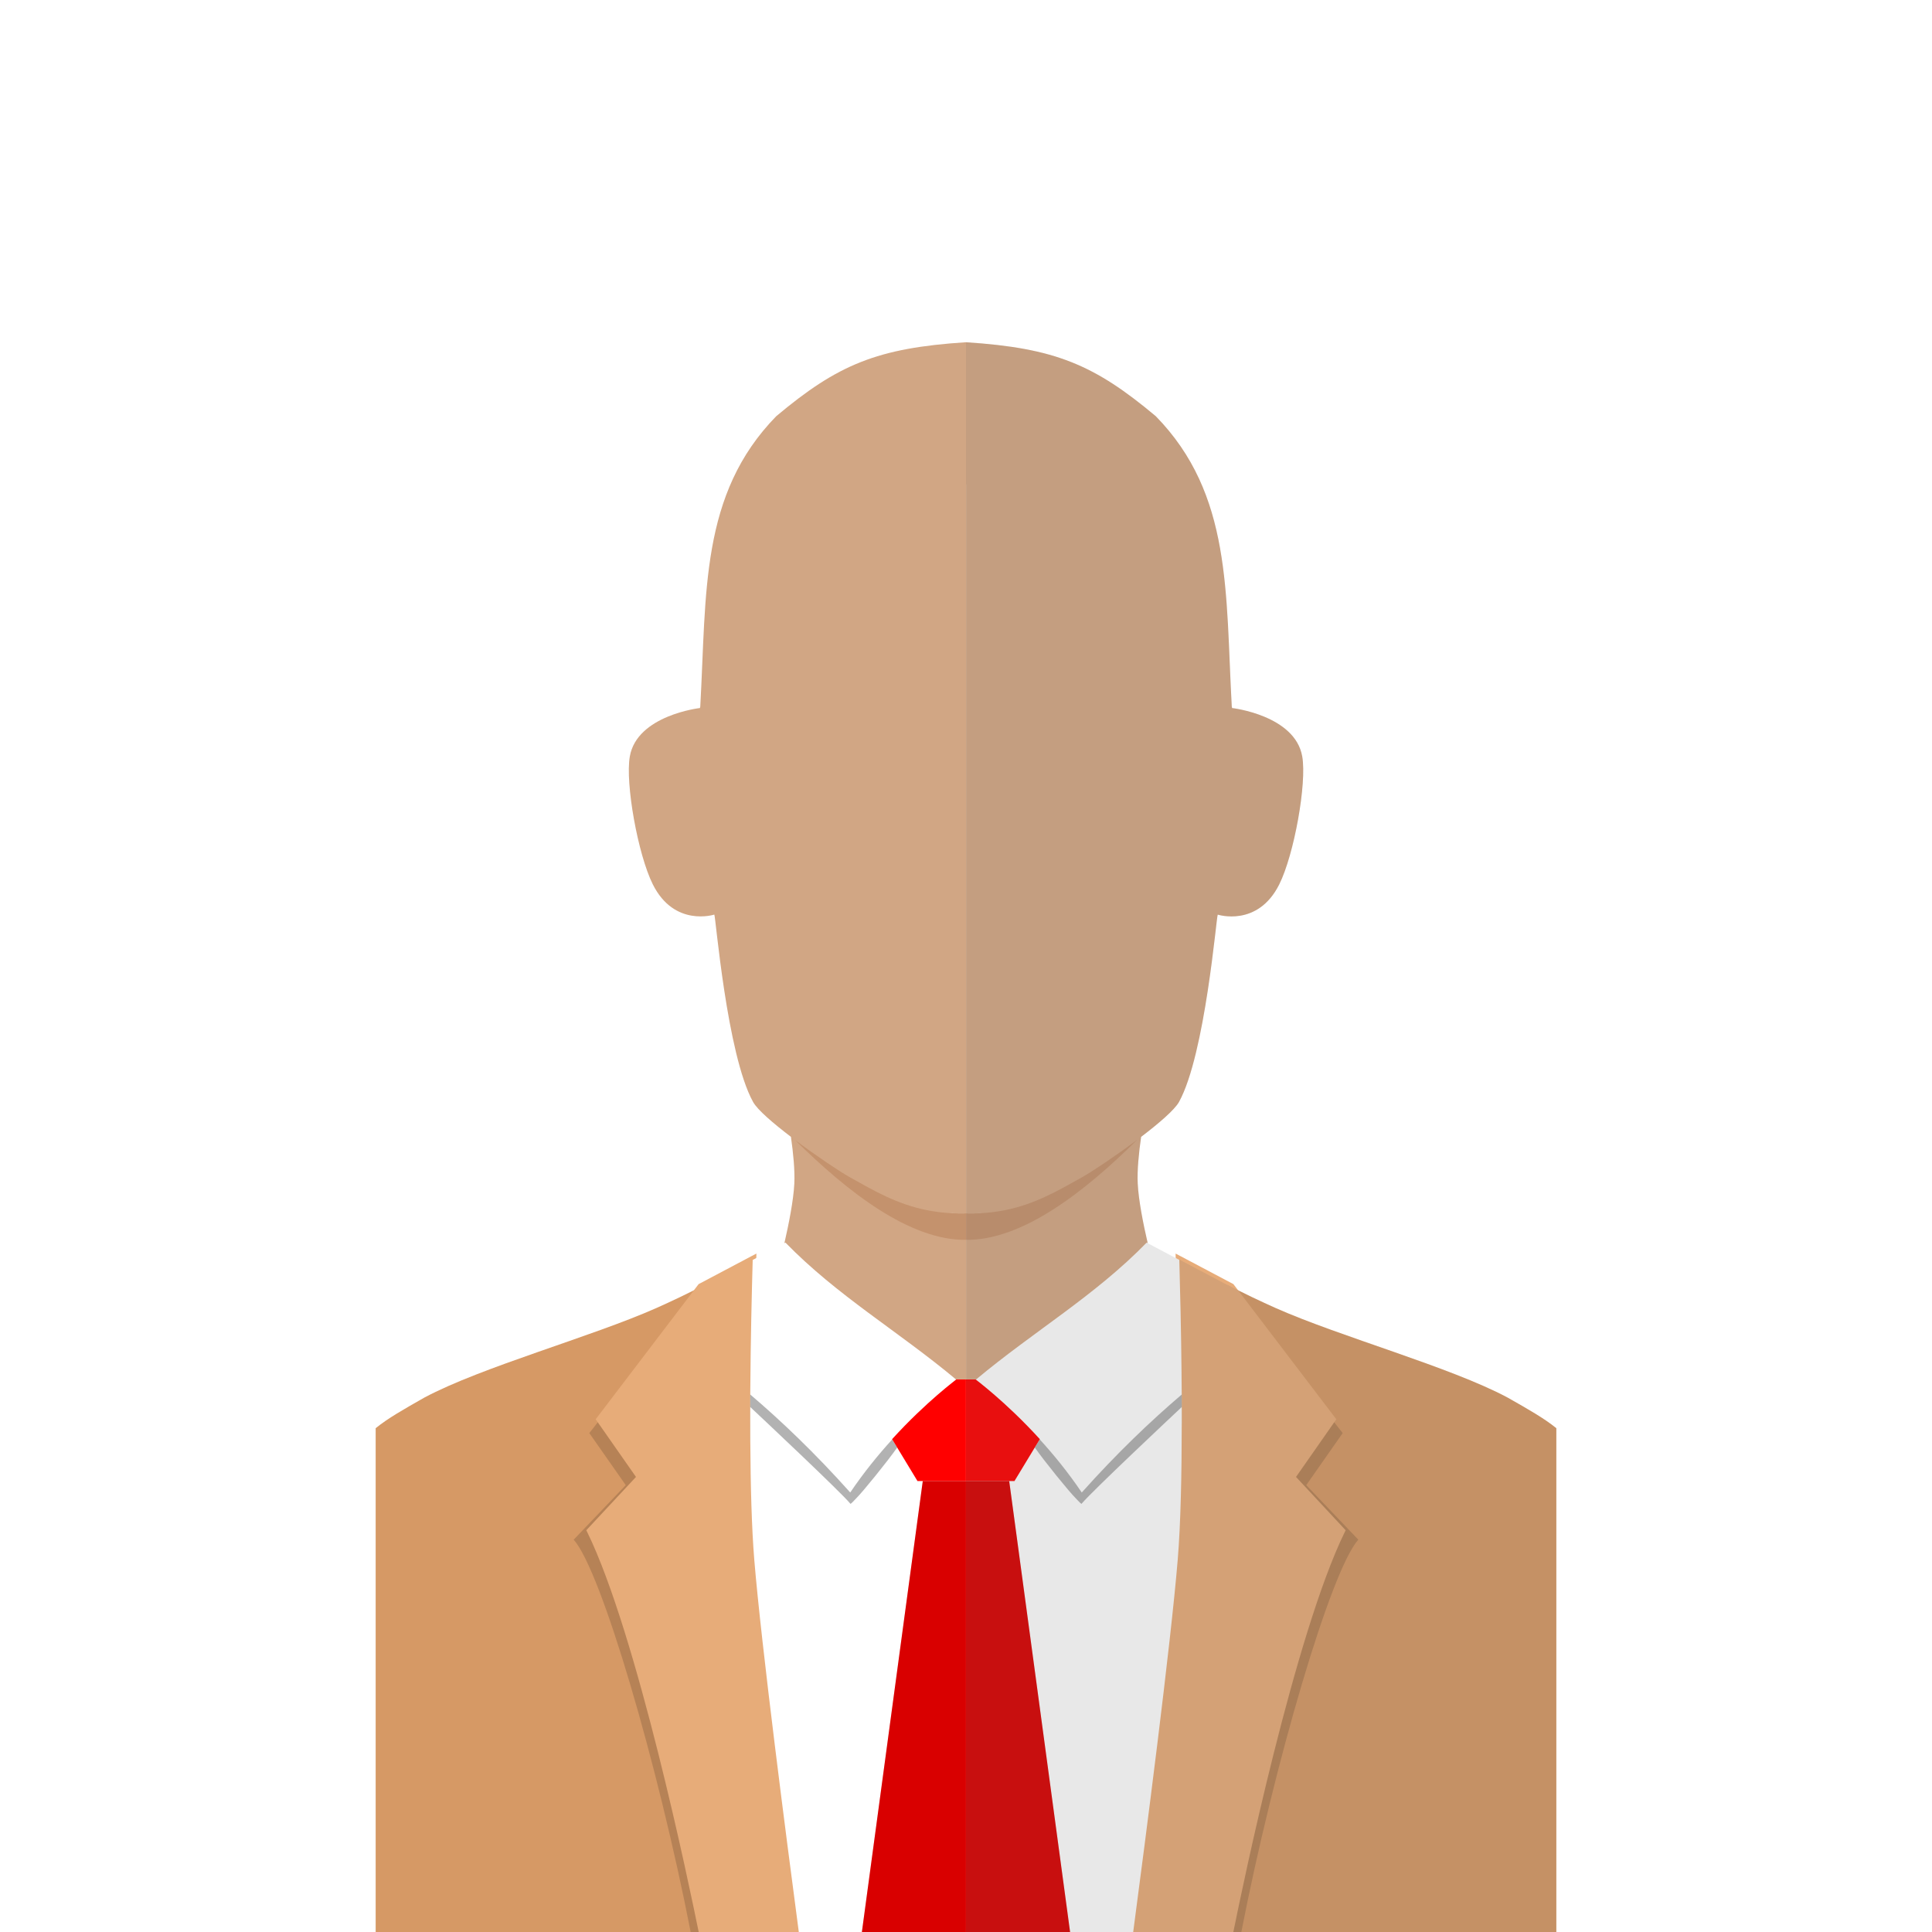
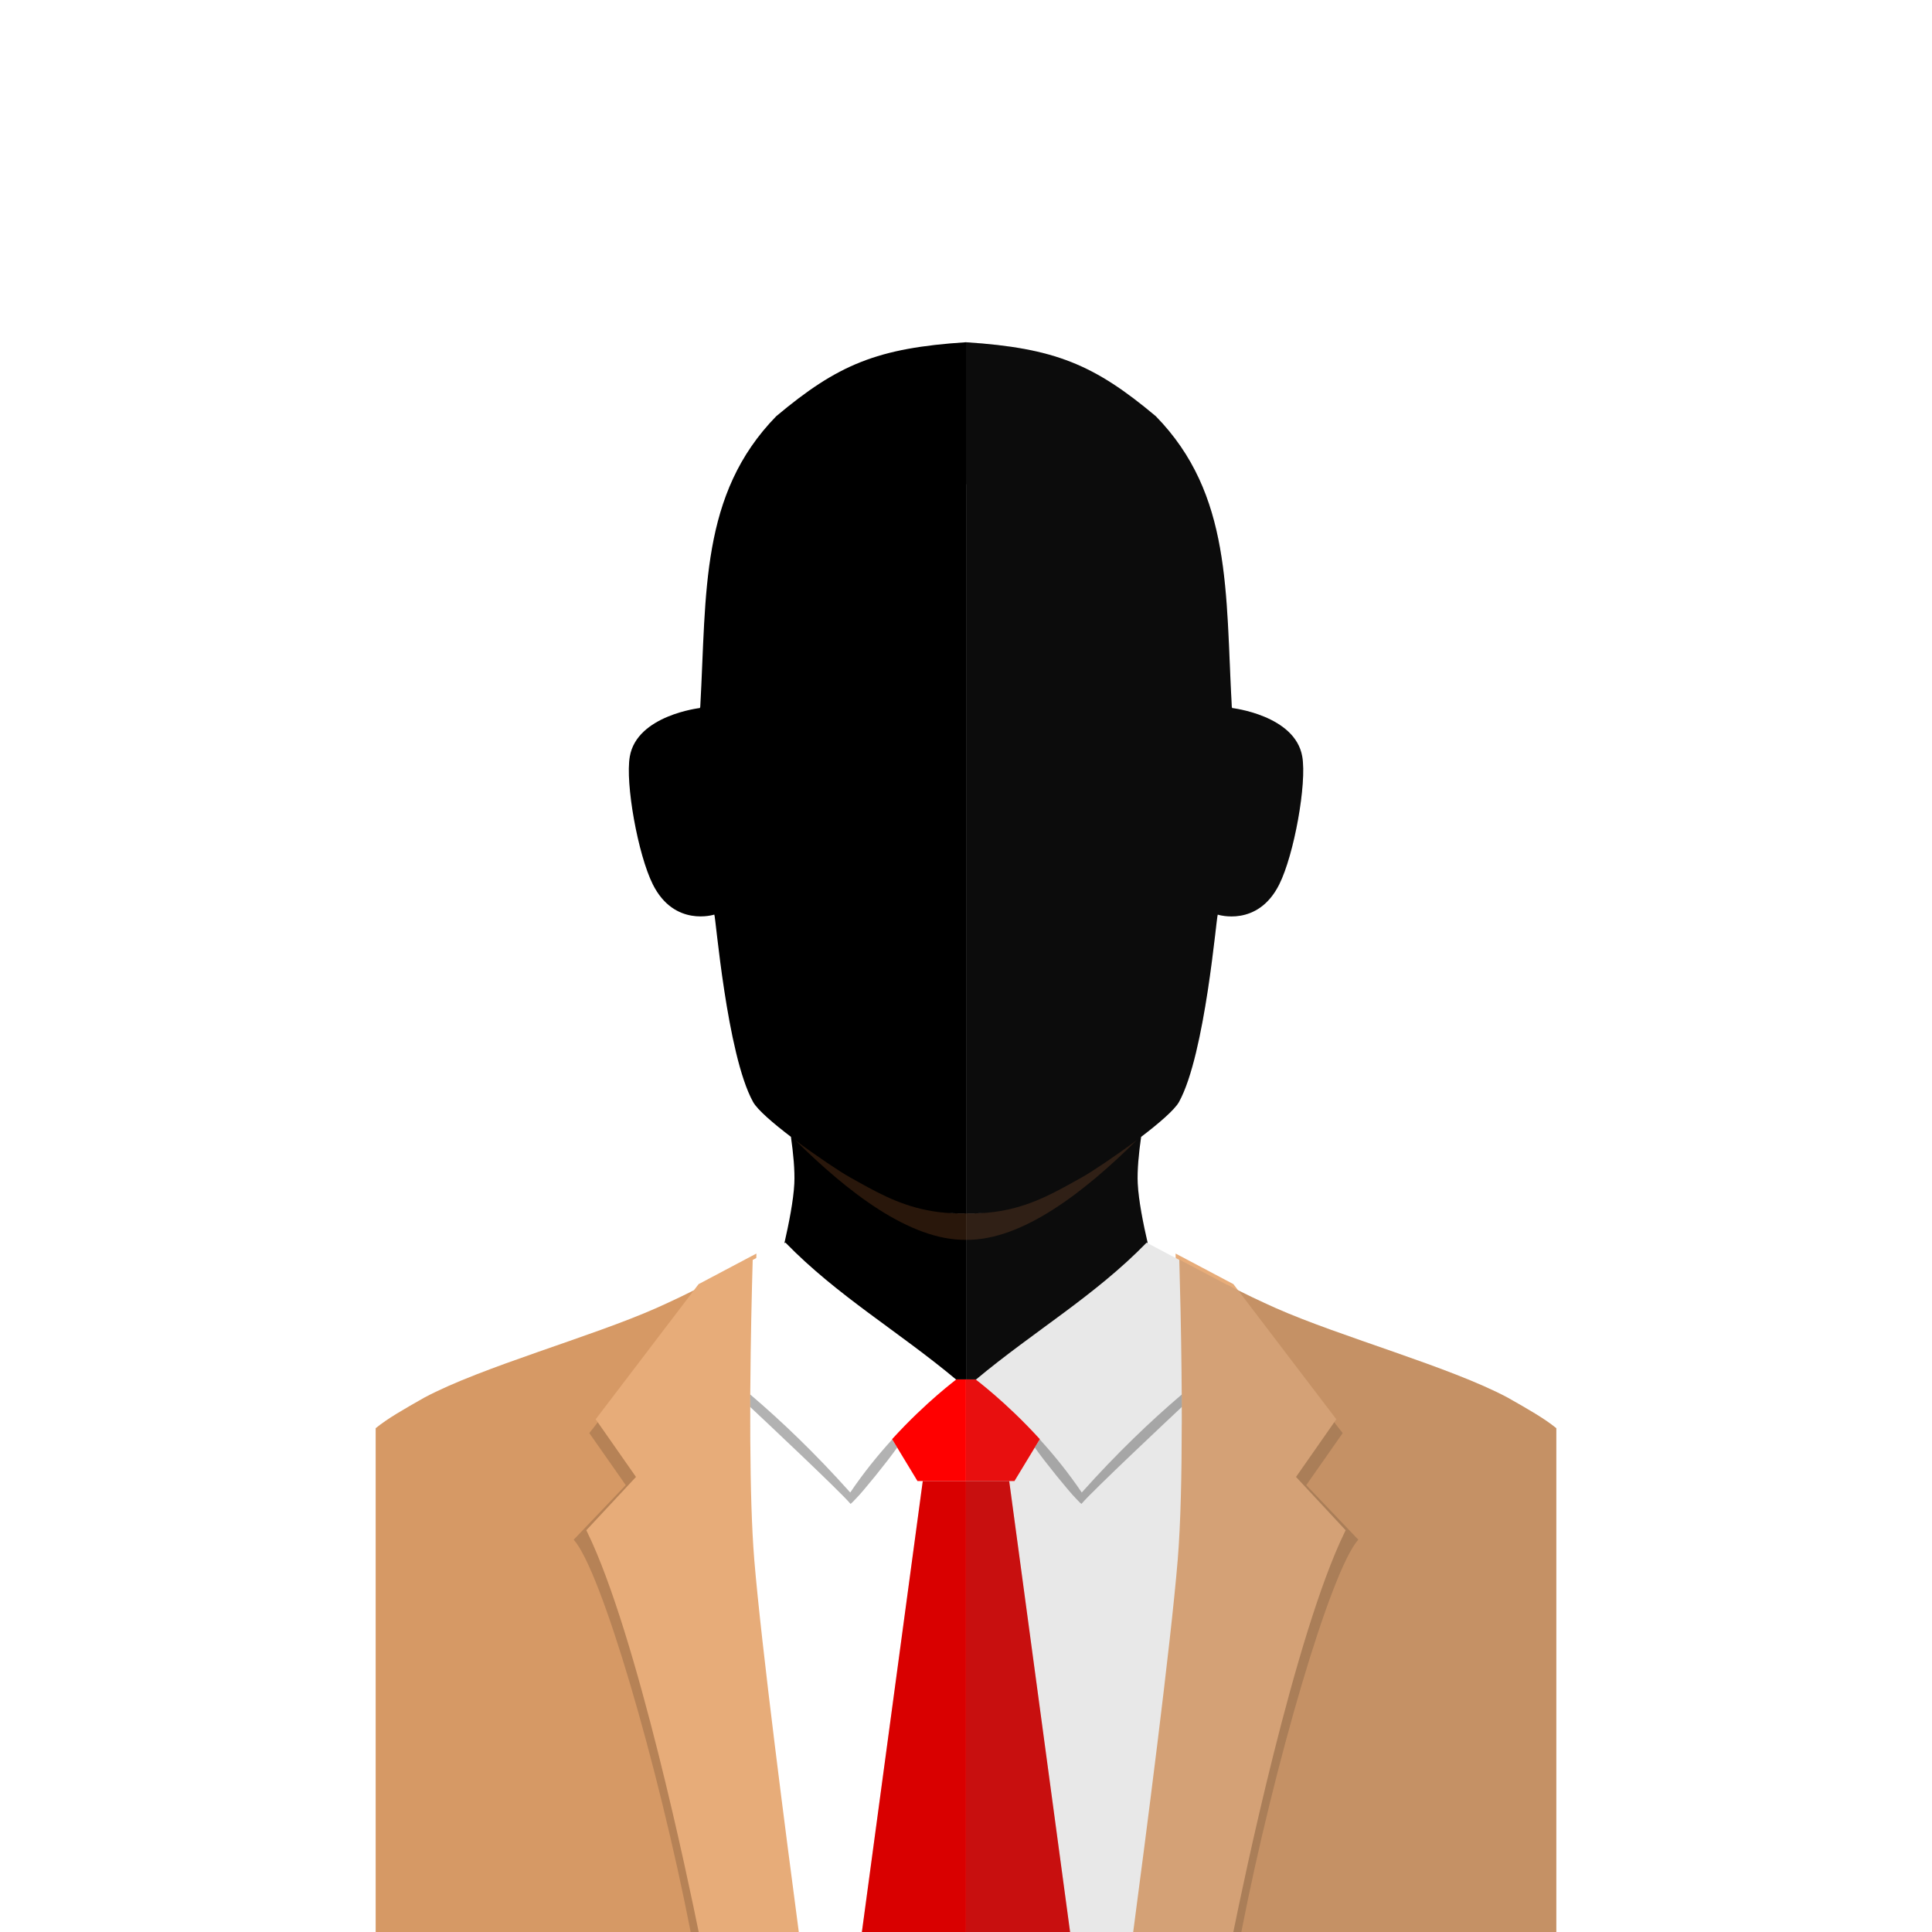
<svg xmlns="http://www.w3.org/2000/svg" height="500px" width="500px" viewBox="0 0 44 72" id="body-svg">
  <defs />
-   <g id="Body" style="display: inline;">
-     <path id="Suit" d="M 12.275 47.871 C 11.685 48.184 10.975 48.518 10.467 48.744 C 8.058 49.815 3.955 50.94 1.816 52.083 C 1.054 52.516 0.459 52.852 0 53.225 L 0 72 L 12.173 72 C 11.822 70.262 9.874 60.867 8.009 57.051 L 9.871 55.051 L 8.515 52.895 L 12.275 47.871 z M 31.725 47.871 L 35.485 52.895 L 34.129 55.051 L 35.991 57.051 C 34.126 60.867 32.178 70.262 31.826 72 L 44 72 L 44 53.225 C 43.541 52.852 42.946 52.516 42.183 52.083 C 40.045 50.94 35.942 49.815 33.533 48.744 C 33.025 48.518 32.315 48.184 31.725 47.871 z " style="fill-rule: evenodd; fill: rgb(214, 153, 101);" />
-     <path id="LapelShadow" d="M 8.362 52.896 L 7.962 53.407 L 9.32 55.347 L 7.38 57.379 C 8.412 58.533 10.529 65.793 11.739 72 L 12.173 72 C 11.822 70.263 9.874 60.868 8.009 57.052 L 9.871 55.052 L 8.362 52.896 z M 35.638 52.896 L 34.129 55.052 L 35.991 57.052 C 34.126 60.868 32.178 70.263 31.826 72 L 32.261 72 C 33.471 65.793 35.588 58.533 36.62 57.379 L 34.68 55.347 L 36.038 53.407 L 35.638 52.896 z " style="fill: rgb(0, 0, 0); fill-rule: evenodd; fill-opacity: 0.15;" />
-     <path id="Lapel" d="M 14.189 46.717 L 13.988 46.822 C 13.68 46.986 12.807 47.447 12.061 47.842 L 12.035 47.855 L 8.199 52.892 L 9.701 55.041 L 7.85 57.028 L 7.89 57.109 C 8.812 58.995 9.768 62.299 10.531 65.338 C 11.289 68.357 11.858 71.113 12.038 72 L 15.903 72 L 15.9 71.982 C 15.44 68.508 14.503 61.293 14.242 58.119 C 13.996 55.124 14.103 49.784 14.184 46.943 L 14.189 46.717 z M 29.811 46.717 L 29.816 46.943 C 29.897 49.784 30.004 55.124 29.758 58.119 C 29.497 61.293 28.56 68.508 28.1 71.982 L 28.097 72 L 31.963 72 C 32.143 71.113 32.711 68.357 33.469 65.338 C 34.232 62.299 35.188 58.995 36.109 57.109 L 36.149 57.028 L 34.299 55.041 L 35.801 52.892 L 31.965 47.855 L 31.94 47.842 C 31.193 47.447 30.32 46.986 30.012 46.822 L 29.811 46.717 z " style="fill-rule: evenodd; fill: rgb(231, 172, 121);" />
-     <path id="Shirt" d="M 15.27 46.309 C 15.202 46.344 14.329 46.807 14.051 46.954 C 14.015 48.217 13.975 49.912 13.962 51.753 L 13.961 51.752 C 13.956 52.414 13.956 53.084 13.96 53.745 L 13.962 53.748 C 13.972 55.374 14.012 56.935 14.11 58.13 C 14.372 61.314 15.309 68.525 15.769 72 L 18.12 72 L 21.999 72 L 21.999 55.421 L 22.001 55.421 L 22.001 72 L 25.88 72 L 28.231 72 C 28.691 68.525 29.628 61.314 29.89 58.13 C 30.002 56.769 30.039 54.934 30.04 53.068 L 30.043 53.064 C 30.043 52.699 30.042 52.333 30.04 51.969 C 30.039 51.95 30.039 51.932 30.039 51.913 C 30.038 51.796 30.037 51.68 30.036 51.564 C 30.036 51.461 30.035 51.357 30.034 51.255 C 30.034 51.23 30.034 51.205 30.033 51.18 L 30.033 51.18 C 30.017 49.562 29.981 48.085 29.949 46.954 C 29.671 46.807 28.798 46.344 28.73 46.309 C 26.791 48.299 24.539 49.6 22.369 51.412 C 22.369 51.412 22.362 51.407 22.362 51.407 L 22.001 51.407 L 22.001 51.674 L 21.999 51.674 L 21.999 51.407 L 21.637 51.407 C 21.638 51.407 21.631 51.412 21.631 51.412 C 19.461 49.6 17.209 48.299 15.27 46.309 z M 14.838 52.743 C 14.988 52.879 15.139 53.018 15.292 53.162 C 15.445 53.306 15.599 53.453 15.755 53.605 C 15.911 53.757 16.068 53.912 16.227 54.072 C 16.385 54.231 16.545 54.395 16.706 54.563 C 16.867 54.73 17.029 54.902 17.193 55.079 C 17.356 55.255 17.52 55.436 17.686 55.621 C 17.52 55.436 17.356 55.255 17.193 55.079 C 17.029 54.902 16.867 54.73 16.706 54.563 C 16.545 54.395 16.385 54.231 16.227 54.072 C 16.068 53.912 15.911 53.757 15.755 53.605 C 15.599 53.453 15.445 53.306 15.292 53.162 C 15.139 53.018 14.988 52.879 14.838 52.743 z M 29.162 52.743 C 29.012 52.879 28.861 53.018 28.708 53.162 C 28.555 53.306 28.401 53.453 28.245 53.605 C 28.089 53.757 27.931 53.912 27.773 54.072 C 27.614 54.231 27.455 54.395 27.294 54.563 C 27.133 54.73 26.97 54.902 26.807 55.079 C 26.644 55.255 26.48 55.436 26.314 55.621 C 26.254 55.532 26.193 55.444 26.132 55.358 C 26.193 55.444 26.254 55.532 26.314 55.621 C 26.48 55.436 26.644 55.255 26.807 55.079 C 26.97 54.902 27.133 54.73 27.294 54.563 C 27.455 54.395 27.614 54.231 27.773 54.072 C 27.931 53.912 28.089 53.757 28.245 53.605 C 28.401 53.453 28.555 53.306 28.708 53.162 C 28.861 53.018 29.012 52.879 29.162 52.743 z M 19.252 53.641 C 19.123 53.783 18.991 53.931 18.86 54.085 C 18.794 54.162 18.728 54.24 18.662 54.32 C 18.596 54.4 18.53 54.481 18.465 54.564 C 18.407 54.636 18.35 54.709 18.293 54.783 C 18.35 54.709 18.407 54.636 18.465 54.564 C 18.53 54.482 18.596 54.4 18.662 54.32 C 18.728 54.241 18.794 54.162 18.86 54.085 C 18.992 53.931 19.123 53.783 19.252 53.641 z M 25.394 54.389 C 25.431 54.434 25.467 54.479 25.503 54.524 C 25.467 54.479 25.431 54.434 25.394 54.389 z M 25.575 54.613 C 25.613 54.661 25.65 54.71 25.688 54.758 C 25.651 54.71 25.613 54.661 25.575 54.613 z M 18.24 54.852 C 18.197 54.907 18.155 54.964 18.113 55.02 C 18.155 54.964 18.197 54.908 18.24 54.852 z M 25.769 54.863 C 25.814 54.923 25.859 54.983 25.904 55.043 C 25.859 54.983 25.814 54.923 25.769 54.863 z M 25.935 55.084 C 25.988 55.157 26.042 55.231 26.095 55.305 C 26.042 55.231 25.988 55.157 25.935 55.084 z M 18.056 55.097 C 18.011 55.158 17.966 55.221 17.921 55.283 C 17.966 55.221 18.011 55.158 18.056 55.097 z " style="fill-rule: evenodd; fill: rgb(255, 255, 255);" />
-     <path id="CollarShadow" d="M 30.032 51.18 C 30.034 51.424 30.037 51.664 30.039 51.913 C 30.037 51.668 30.036 51.422 30.033 51.18 L 30.032 51.18 z M 21.999 51.674 L 21.999 55.195 L 21.999 55.421 L 22.001 55.421 L 22.001 55.195 L 22.001 51.674 L 21.999 51.674 z M 13.961 51.752 C 13.956 52.414 13.956 53.084 13.96 53.745 L 13.962 53.748 C 13.96 53.313 13.959 52.874 13.96 52.436 C 14.382 52.831 17.292 55.566 17.678 56.024 L 17.697 56.046 C 17.757 56.006 17.82 55.927 17.916 55.831 C 18.159 55.588 19.068 54.471 19.436 53.945 L 20.193 55.195 L 19.252 53.641 C 18.734 54.209 18.191 54.873 17.686 55.621 C 16.363 54.141 15.103 52.943 13.96 51.969 C 13.961 51.895 13.962 51.826 13.962 51.753 L 13.961 51.752 z M 30.04 51.969 C 28.897 52.943 27.637 54.141 26.314 55.621 C 25.807 54.871 25.265 54.208 24.748 53.641 L 24.564 53.945 C 24.932 54.471 25.841 55.588 26.084 55.831 C 26.18 55.927 26.243 56.006 26.303 56.046 L 26.322 56.024 C 26.708 55.566 29.618 52.831 30.04 52.436 C 30.04 52.646 30.04 52.857 30.04 53.068 L 30.043 53.064 C 30.043 52.699 30.042 52.333 30.04 51.969 z " style="fill: rgb(0, 0, 0); fill-rule: evenodd; fill-opacity: 0.304;" />
-     <g id="TieGroup" style="display: inline;">
-       <path fill="#ff0000" id="Tie" d="M 20.389,55.195 18.12,72 h 3.879 V 55.195 Z m 1.611,0 V 72 h 3.879 L 23.61,55.195 Z" style="fill-rule: evenodd;" />
-       <path fill="#ff0000" id="TieKnot" d="m 21.637,51.407 c 0.023,-0.007 -1.103,0.811 -2.391,2.226 l 0.946,1.562 h 1.806 v -3.788 z m 0.363,0 v 3.788 h 1.806 l 0.946,-1.562 c -1.288,-1.415 -2.413,-2.233 -2.391,-2.226 z" style="fill-rule: evenodd;" />
-       <path id="TieTint" d="M 20.389,55.195 18.12,72 h 3.879 V 55.195 Z m 1.611,0 V 72 h 3.879 L 23.61,55.195 Z" style="fill: rgb(0, 0, 0); fill-opacity: 0.15; fill-rule: evenodd;" />
+   <g id="Body" style="display: inline">
+     <path id="Suit" d="M 12.275 47.871 C 11.685 48.184 10.975 48.518 10.467 48.744 C 8.058 49.815 3.955 50.94 1.816 52.083 C 1.054 52.516 0.459 52.852 0 53.225 L 0 72 L 12.173 72 C 11.822 70.262 9.874 60.867 8.009 57.051 L 9.871 55.051 L 8.515 52.895 L 12.275 47.871 z M 31.725 47.871 L 35.485 52.895 L 34.129 55.051 L 35.991 57.051 C 34.126 60.867 32.178 70.262 31.826 72 L 44 72 L 44 53.225 C 43.541 52.852 42.946 52.516 42.183 52.083 C 40.045 50.94 35.942 49.815 33.533 48.744 C 33.025 48.518 32.315 48.184 31.725 47.871 z " style="fill-rule: evenodd; fill: rgb(214, 153, 101)" />
+     <path id="LapelShadow" d="M 8.362 52.896 L 7.962 53.407 L 9.32 55.347 L 7.38 57.379 C 8.412 58.533 10.529 65.793 11.739 72 L 12.173 72 C 11.822 70.263 9.874 60.868 8.009 57.052 L 9.871 55.052 L 8.362 52.896 z M 35.638 52.896 L 34.129 55.052 L 35.991 57.052 C 34.126 60.868 32.178 70.263 31.826 72 L 32.261 72 C 33.471 65.793 35.588 58.533 36.62 57.379 L 34.68 55.347 L 36.038 53.407 L 35.638 52.896 z " style="fill: rgb(0, 0, 0); fill-rule: evenodd; fill-opacity: 0.15" />
+     <path id="Lapel" d="M 14.189 46.717 L 13.988 46.822 C 13.68 46.986 12.807 47.447 12.061 47.842 L 12.035 47.855 L 8.199 52.892 L 9.701 55.041 L 7.85 57.028 L 7.89 57.109 C 8.812 58.995 9.768 62.299 10.531 65.338 C 11.289 68.357 11.858 71.113 12.038 72 L 15.903 72 L 15.9 71.982 C 15.44 68.508 14.503 61.293 14.242 58.119 C 13.996 55.124 14.103 49.784 14.184 46.943 L 14.189 46.717 z M 29.811 46.717 L 29.816 46.943 C 29.897 49.784 30.004 55.124 29.758 58.119 C 29.497 61.293 28.56 68.508 28.1 71.982 L 28.097 72 L 31.963 72 C 32.143 71.113 32.711 68.357 33.469 65.338 C 34.232 62.299 35.188 58.995 36.109 57.109 L 36.149 57.028 L 34.299 55.041 L 35.801 52.892 L 31.965 47.855 L 31.94 47.842 C 31.193 47.447 30.32 46.986 30.012 46.822 L 29.811 46.717 z " style="fill-rule: evenodd; fill: rgb(231, 172, 121)" />
+     <path id="Shirt" d="M 15.27 46.309 C 15.202 46.344 14.329 46.807 14.051 46.954 C 14.015 48.217 13.975 49.912 13.962 51.753 L 13.961 51.752 C 13.956 52.414 13.956 53.084 13.96 53.745 L 13.962 53.748 C 13.972 55.374 14.012 56.935 14.11 58.13 C 14.372 61.314 15.309 68.525 15.769 72 L 18.12 72 L 21.999 72 L 21.999 55.421 L 22.001 55.421 L 22.001 72 L 25.88 72 L 28.231 72 C 28.691 68.525 29.628 61.314 29.89 58.13 C 30.002 56.769 30.039 54.934 30.04 53.068 L 30.043 53.064 C 30.043 52.699 30.042 52.333 30.04 51.969 C 30.039 51.95 30.039 51.932 30.039 51.913 C 30.038 51.796 30.037 51.68 30.036 51.564 C 30.036 51.461 30.035 51.357 30.034 51.255 C 30.034 51.23 30.034 51.205 30.033 51.18 L 30.033 51.18 C 30.017 49.562 29.981 48.085 29.949 46.954 C 29.671 46.807 28.798 46.344 28.73 46.309 C 26.791 48.299 24.539 49.6 22.369 51.412 C 22.369 51.412 22.362 51.407 22.362 51.407 L 22.001 51.407 L 22.001 51.674 L 21.999 51.674 L 21.999 51.407 L 21.637 51.407 C 21.638 51.407 21.631 51.412 21.631 51.412 C 19.461 49.6 17.209 48.299 15.27 46.309 z M 14.838 52.743 C 14.988 52.879 15.139 53.018 15.292 53.162 C 15.445 53.306 15.599 53.453 15.755 53.605 C 15.911 53.757 16.068 53.912 16.227 54.072 C 16.385 54.231 16.545 54.395 16.706 54.563 C 16.867 54.73 17.029 54.902 17.193 55.079 C 17.356 55.255 17.52 55.436 17.686 55.621 C 17.52 55.436 17.356 55.255 17.193 55.079 C 17.029 54.902 16.867 54.73 16.706 54.563 C 16.545 54.395 16.385 54.231 16.227 54.072 C 16.068 53.912 15.911 53.757 15.755 53.605 C 15.599 53.453 15.445 53.306 15.292 53.162 C 15.139 53.018 14.988 52.879 14.838 52.743 z M 29.162 52.743 C 29.012 52.879 28.861 53.018 28.708 53.162 C 28.555 53.306 28.401 53.453 28.245 53.605 C 28.089 53.757 27.931 53.912 27.773 54.072 C 27.614 54.231 27.455 54.395 27.294 54.563 C 27.133 54.73 26.97 54.902 26.807 55.079 C 26.644 55.255 26.48 55.436 26.314 55.621 C 26.254 55.532 26.193 55.444 26.132 55.358 C 26.193 55.444 26.254 55.532 26.314 55.621 C 26.48 55.436 26.644 55.255 26.807 55.079 C 26.97 54.902 27.133 54.73 27.294 54.563 C 27.455 54.395 27.614 54.231 27.773 54.072 C 27.931 53.912 28.089 53.757 28.245 53.605 C 28.401 53.453 28.555 53.306 28.708 53.162 C 28.861 53.018 29.012 52.879 29.162 52.743 z M 19.252 53.641 C 19.123 53.783 18.991 53.931 18.86 54.085 C 18.794 54.162 18.728 54.24 18.662 54.32 C 18.596 54.4 18.53 54.481 18.465 54.564 C 18.407 54.636 18.35 54.709 18.293 54.783 C 18.35 54.709 18.407 54.636 18.465 54.564 C 18.53 54.482 18.596 54.4 18.662 54.32 C 18.728 54.241 18.794 54.162 18.86 54.085 C 18.992 53.931 19.123 53.783 19.252 53.641 z M 25.394 54.389 C 25.431 54.434 25.467 54.479 25.503 54.524 C 25.467 54.479 25.431 54.434 25.394 54.389 z M 25.575 54.613 C 25.613 54.661 25.65 54.71 25.688 54.758 C 25.651 54.71 25.613 54.661 25.575 54.613 z M 18.24 54.852 C 18.197 54.907 18.155 54.964 18.113 55.02 C 18.155 54.964 18.197 54.908 18.24 54.852 z M 25.769 54.863 C 25.814 54.923 25.859 54.983 25.904 55.043 C 25.859 54.983 25.814 54.923 25.769 54.863 z M 25.935 55.084 C 25.988 55.157 26.042 55.231 26.095 55.305 C 26.042 55.231 25.988 55.157 25.935 55.084 z M 18.056 55.097 C 18.011 55.158 17.966 55.221 17.921 55.283 C 17.966 55.221 18.011 55.158 18.056 55.097 z " style="fill-rule: evenodd; fill: rgb(255, 255, 255)" />
+     <path id="CollarShadow" d="M 30.032 51.18 C 30.034 51.424 30.037 51.664 30.039 51.913 C 30.037 51.668 30.036 51.422 30.033 51.18 L 30.032 51.18 z M 21.999 51.674 L 21.999 55.195 L 21.999 55.421 L 22.001 55.421 L 22.001 55.195 L 22.001 51.674 L 21.999 51.674 z M 13.961 51.752 C 13.956 52.414 13.956 53.084 13.96 53.745 L 13.962 53.748 C 13.96 53.313 13.959 52.874 13.96 52.436 C 14.382 52.831 17.292 55.566 17.678 56.024 L 17.697 56.046 C 17.757 56.006 17.82 55.927 17.916 55.831 C 18.159 55.588 19.068 54.471 19.436 53.945 L 20.193 55.195 L 19.252 53.641 C 18.734 54.209 18.191 54.873 17.686 55.621 C 16.363 54.141 15.103 52.943 13.96 51.969 C 13.961 51.895 13.962 51.826 13.962 51.753 L 13.961 51.752 z M 30.04 51.969 C 28.897 52.943 27.637 54.141 26.314 55.621 C 25.807 54.871 25.265 54.208 24.748 53.641 L 24.564 53.945 C 24.932 54.471 25.841 55.588 26.084 55.831 C 26.18 55.927 26.243 56.006 26.303 56.046 L 26.322 56.024 C 26.708 55.566 29.618 52.831 30.04 52.436 C 30.04 52.646 30.04 52.857 30.04 53.068 L 30.043 53.064 C 30.043 52.699 30.042 52.333 30.04 51.969 z " style="fill: rgb(0, 0, 0); fill-rule: evenodd; fill-opacity: 0.304" />
+     <g id="TieGroup" style="display: inline">
+       <path fill="#ff0000" id="Tie" d="M 20.389,55.195 18.12,72 h 3.879 V 55.195 Z m 1.611,0 V 72 h 3.879 L 23.61,55.195 Z" style="fill-rule: evenodd" />
+       <path fill="#ff0000" id="TieKnot" d="m 21.637,51.407 c 0.023,-0.007 -1.103,0.811 -2.391,2.226 l 0.946,1.562 h 1.806 v -3.788 z m 0.363,0 v 3.788 h 1.806 l 0.946,-1.562 c -1.288,-1.415 -2.413,-2.233 -2.391,-2.226 z" style="fill-rule: evenodd" />
+       <path id="TieTint" d="M 20.389,55.195 18.12,72 h 3.879 V 55.195 Z m 1.611,0 V 72 h 3.879 L 23.61,55.195 Z" style="fill: rgb(0, 0, 0); fill-opacity: 0.15; fill-rule: evenodd" />
    </g>
-     <g id="BowtieGroup" style="display: none;">
-       <path fill="#ff0000" d="m 15.995,50.022 c -0.056,6.37e-4 -0.101,0.006 -0.136,0.015 -0.968,0.265 -0.773,2.923 -0.699,3.83 0.074,0.907 0.552,3.091 0.846,3.427 0.294,0.336 3.127,-1.042 3.826,-1.68 0.319,-0.292 0.653,-0.66 0.922,-0.975 3.6e-4,3.26e-4 7.05e-4,7.4e-4 0.001,10e-4 0.058,0.053 0.315,0.286 0.513,0.335 0.085,0.021 0.357,0.034 0.732,0.04 0.375,-0.006 0.647,-0.018 0.732,-0.04 0.198,-0.05 0.455,-0.283 0.513,-0.335 3.28e-4,-2.93e-4 6.73e-4,-7.07e-4 0.001,-10e-4 0.269,0.315 0.603,0.683 0.922,0.975 0.699,0.638 3.531,2.016 3.826,1.68 0.294,-0.336 0.773,-2.52 0.846,-3.427 0.074,-0.907 0.268,-3.565 -0.699,-3.83 -0.034,-0.009 -0.079,-0.015 -0.136,-0.015 -0.499,-0.006 -1.883,0.379 -4.589,1.935 -0.375,-0.302 -0.782,-0.596 -1.416,-0.596 -0.634,0 -1.041,0.294 -1.416,0.596 -2.706,-1.556 -4.09,-1.94 -4.589,-1.935 z" id="Bowtie" style="fill-rule: evenodd;" />
-       <path d="m 20.579,51.961 c -0.336,0.269 -0.285,1.579 -0.151,2.049 0.068,0.239 0.16,0.48 0.327,0.631 0.058,0.053 0.315,0.286 0.513,0.335 0.085,0.021 0.357,0.034 0.732,0.04 0.375,-0.006 0.647,-0.018 0.732,-0.04 0.198,-0.05 0.455,-0.283 0.513,-0.335 0.167,-0.151 0.259,-0.392 0.327,-0.631 0.134,-0.47 0.185,-1.781 -0.151,-2.049 -0.377,-0.303 -0.784,-0.6 -1.421,-0.6 -0.637,0 -1.044,0.296 -1.421,0.6 z m -3.483,1.139 c -0.09,0.002 -0.145,0.029 -0.162,0.096 -0.46,1.789 1.983,0.496 2.755,0.647 0.178,0.035 0.365,0.049 0.548,0.05 -0.041,-0.212 -0.092,-0.309 -0.095,-0.592 -1.598,0.261 -2.656,-0.209 -3.046,-0.202 z m 9.785,0 c -0.408,0.01 -1.456,0.458 -3.023,0.202 -0.003,0.282 -0.054,0.38 -0.095,0.592 0.183,-0.002 0.371,-0.015 0.548,-0.05 0.773,-0.151 3.215,1.142 2.755,-0.647 -0.019,-0.073 -0.082,-0.099 -0.186,-0.096 z" id="BowtieShadow" style="fill: rgb(0, 0, 0); fill-opacity: 0.13; fill-rule: evenodd;" />
+     <g id="BowtieGroup" style="display: none">
+       <path fill="#ff0000" d="m 15.995,50.022 c -0.056,6.37e-4 -0.101,0.006 -0.136,0.015 -0.968,0.265 -0.773,2.923 -0.699,3.83 0.074,0.907 0.552,3.091 0.846,3.427 0.294,0.336 3.127,-1.042 3.826,-1.68 0.319,-0.292 0.653,-0.66 0.922,-0.975 3.6e-4,3.26e-4 7.05e-4,7.4e-4 0.001,10e-4 0.058,0.053 0.315,0.286 0.513,0.335 0.085,0.021 0.357,0.034 0.732,0.04 0.375,-0.006 0.647,-0.018 0.732,-0.04 0.198,-0.05 0.455,-0.283 0.513,-0.335 3.28e-4,-2.93e-4 6.73e-4,-7.07e-4 0.001,-10e-4 0.269,0.315 0.603,0.683 0.922,0.975 0.699,0.638 3.531,2.016 3.826,1.68 0.294,-0.336 0.773,-2.52 0.846,-3.427 0.074,-0.907 0.268,-3.565 -0.699,-3.83 -0.034,-0.009 -0.079,-0.015 -0.136,-0.015 -0.499,-0.006 -1.883,0.379 -4.589,1.935 -0.375,-0.302 -0.782,-0.596 -1.416,-0.596 -0.634,0 -1.041,0.294 -1.416,0.596 -2.706,-1.556 -4.09,-1.94 -4.589,-1.935 z" id="Bowtie" style="fill-rule: evenodd" />
+       <path d="m 20.579,51.961 c -0.336,0.269 -0.285,1.579 -0.151,2.049 0.068,0.239 0.16,0.48 0.327,0.631 0.058,0.053 0.315,0.286 0.513,0.335 0.085,0.021 0.357,0.034 0.732,0.04 0.375,-0.006 0.647,-0.018 0.732,-0.04 0.198,-0.05 0.455,-0.283 0.513,-0.335 0.167,-0.151 0.259,-0.392 0.327,-0.631 0.134,-0.47 0.185,-1.781 -0.151,-2.049 -0.377,-0.303 -0.784,-0.6 -1.421,-0.6 -0.637,0 -1.044,0.296 -1.421,0.6 z m -3.483,1.139 c -0.09,0.002 -0.145,0.029 -0.162,0.096 -0.46,1.789 1.983,0.496 2.755,0.647 0.178,0.035 0.365,0.049 0.548,0.05 -0.041,-0.212 -0.092,-0.309 -0.095,-0.592 -1.598,0.261 -2.656,-0.209 -3.046,-0.202 z m 9.785,0 c -0.408,0.01 -1.456,0.458 -3.023,0.202 -0.003,0.282 -0.054,0.38 -0.095,0.592 0.183,-0.002 0.371,-0.015 0.548,-0.05 0.773,-0.151 3.215,1.142 2.755,-0.647 -0.019,-0.073 -0.082,-0.099 -0.186,-0.096 z" id="BowtieShadow" style="fill: rgb(0, 0, 0); fill-opacity: 0.13; fill-rule: evenodd" />
    </g>
-     <path fill="#d1a684" id="Head" d="m 22,12.754 c -3.311,0.214 -4.781,0.835 -7.072,2.757 -2.841,2.911 -2.594,6.565 -2.831,10.823 -10e-4,0.004 -0.013,0.052 -0.013,0.052 0,0 -2.345,0.267 -2.613,1.807 -0.174,0.998 0.301,3.652 0.858,4.766 0.804,1.607 2.291,1.125 2.291,1.125 0.048,0.028 0.463,5.204 1.444,6.981 0.161,0.293 0.749,0.797 1.412,1.302 0.086,0.602 0.15,1.25 0.126,1.741 -0.031,0.626 -0.206,1.506 -0.37,2.221 0.004,-0.002 0.037,-0.02 0.039,-0.021 1.94,1.99 4.191,3.291 6.362,5.104 0.004,-0.004 0.007,-0.006 0.006,-0.006 h 0.362 v -6.188 c -0.118,0.003 -0.232,0.003 -0.345,5.17e-4 0.112,0.003 0.227,0.003 0.345,-5.17e-4 v -27.168 c 3.6e-4,-2e-5 7.14e-4,2.2e-5 10e-4,0 3.2e-4,2.2e-5 6.73e-4,-2e-5 0.001,0 v 27.168 c 0.118,0.003 0.232,0.003 0.345,5.17e-4 -0.112,0.003 -0.227,0.003 -0.345,-5.17e-4 v 6.188 h 0.362 c -0.001,-3e-4 0.001,0.002 0.006,0.006 2.171,-1.812 4.422,-3.113 6.362,-5.104 0.002,0.001 0.035,0.019 0.039,0.021 C 28.606,45.615 28.431,44.735 28.4,44.109 c -0.025,-0.492 0.04,-1.139 0.126,-1.741 0.662,-0.504 1.25,-1.009 1.412,-1.302 0.981,-1.778 1.396,-6.953 1.444,-6.981 0,0 1.487,0.482 2.291,-1.125 0.557,-1.114 1.032,-3.768 0.858,-4.766 -0.268,-1.54 -2.613,-1.807 -2.613,-1.807 0,0 -0.012,-0.047 -0.013,-0.052 -0.237,-4.258 0.01,-7.912 -2.831,-10.823 -2.292,-1.922 -3.761,-2.543 -7.072,-2.757 z m -6.464,29.66 c 0.069,0.052 0.139,0.105 0.209,0.157 -0.07,-0.052 -0.14,-0.104 -0.209,-0.157 z m 0.265,0.198 c 0.167,0.123 0.334,0.242 0.498,0.358 -0.164,-0.116 -0.331,-0.235 -0.498,-0.358 z m 12.397,0 c -0.171,0.126 -0.341,0.248 -0.508,0.366 0.167,-0.118 0.338,-0.24 0.508,-0.366 z m -0.585,0.42 c -0.155,0.108 -0.303,0.21 -0.443,0.305 0.141,-0.095 0.289,-0.196 0.443,-0.305 z m -11.213,0.01 c 0.156,0.109 0.307,0.213 0.449,0.308 -0.142,-0.096 -0.292,-0.198 -0.449,-0.308 z m 0.535,0.366 c 0.147,0.098 0.285,0.188 0.402,0.262 -0.117,-0.074 -0.253,-0.163 -0.402,-0.262 z m 10.112,0.011 c -0.146,0.097 -0.278,0.183 -0.394,0.256 0.113,-0.072 0.251,-0.161 0.394,-0.256 z m -9.654,0.286 c 0.046,0.029 0.092,0.058 0.131,0.081 0.053,0.032 0.098,0.059 0.136,0.08 -0.038,-0.021 -0.084,-0.048 -0.136,-0.08 -0.039,-0.023 -0.086,-0.053 -0.131,-0.081 z m 9.076,0.084 c -0.05,0.03 -0.095,0.056 -0.131,0.076 0.036,-0.02 0.081,-0.046 0.131,-0.076 z M 18.13,44.126 c 0.128,0.071 0.258,0.141 0.389,0.21 -0.131,-0.069 -0.26,-0.139 -0.389,-0.21 z m 7.74,0 c -0.128,0.071 -0.257,0.141 -0.389,0.21 0.131,-0.069 0.261,-0.139 0.389,-0.21 z m -4.775,1.056 c 0.042,0.004 0.084,0.009 0.127,0.013 -0.043,-0.004 -0.085,-0.008 -0.127,-0.013 z m 1.81,0 c -0.042,0.005 -0.084,0.009 -0.127,0.013 0.043,-0.004 0.085,-0.008 0.127,-0.013 z m -1.572,0.022 c 0.097,0.007 0.196,0.012 0.298,0.015 -0.052,-0.001 -0.103,-0.003 -0.154,-0.006 -0.003,-1.57e-4 -0.006,-3.56e-4 -0.009,-5.17e-4 -0.045,-0.002 -0.09,-0.005 -0.134,-0.009 z m 1.334,0 c -0.044,0.003 -0.089,0.006 -0.134,0.009 -0.003,1.61e-4 -0.006,3.6e-4 -0.009,5.17e-4 -0.05,0.003 -0.101,0.004 -0.153,0.006 0.101,-0.003 0.199,-0.008 0.296,-0.015 z" style="fill-rule: evenodd;" />
-     <path id="NeckShadow" d="m 15.625,42.48 c 1.954,1.935 4.277,3.751 6.375,3.725 2.099,0.026 4.422,-1.79 6.375,-3.725 -0.818,0.613 -1.706,1.201 -2.032,1.382 -0.001,7e-4 -0.003,0.002 -0.004,0.003 h -5.17e-4 c -0.175,0.097 -0.35,0.196 -0.528,0.294 -0.059,0.033 -0.119,0.065 -0.178,0.097 -0.866,0.468 -1.805,0.892 -3.1,0.957 -3.2e-4,1.8e-5 -6.93e-4,-1.7e-5 -0.001,0 -10e-4,4.3e-5 -0.002,-4.2e-5 -0.003,0 -0.002,1.28e-4 -0.005,4.04e-4 -0.007,5.17e-4 -0.048,0.002 -0.097,0.004 -0.146,0.006 -0.018,4.6e-4 -0.037,6.82e-4 -0.055,10e-4 -0.031,5.63e-4 -0.063,8.64e-4 -0.095,0.001 -0.027,1.52e-4 -0.054,1.52e-4 -0.081,0 -0.048,-3e-4 -0.097,-7.67e-4 -0.146,-0.002 h -5.16e-4 -5.17e-4 c -0.049,0.001 -0.098,0.002 -0.146,0.002 -0.027,1.52e-4 -0.054,1.52e-4 -0.081,0 -0.032,-1.69e-4 -0.063,-4.7e-4 -0.095,-0.001 -0.018,-3.52e-4 -0.037,-5.74e-4 -0.055,-10e-4 -0.049,-0.001 -0.098,-0.003 -0.146,-0.006 -0.002,-1.13e-4 -0.005,-3.89e-4 -0.007,-5.17e-4 -8.5e-4,-4.2e-5 -0.002,4.3e-5 -0.003,0 -3.4e-4,-1.7e-5 -7.13e-4,1.8e-5 -0.001,0 -1.295,-0.065 -2.234,-0.489 -3.1,-0.957 -0.06,-0.032 -0.119,-0.065 -0.178,-0.097 -0.177,-0.098 -0.352,-0.197 -0.528,-0.294 h -5.17e-4 c -9.99e-4,-6.7e-4 -0.003,-0.002 -0.004,-0.003 -0.326,-0.181 -1.214,-0.77 -2.032,-1.382 z" style="fill: rgb(160, 90, 44); fill-opacity: 0.261; fill-rule: evenodd;" />
-     <path d="m 28.729,46.309 c 0.068,0.036 0.941,0.498 1.219,0.645 0.005,0.186 0.011,0.402 0.016,0.606 -0.005,-0.208 -0.011,-0.433 -0.016,-0.621 0.285,0.151 1.08,0.571 1.784,0.944 l -0.008,-0.011 c 0.59,0.312 1.3,0.646 1.808,0.872 2.409,1.071 6.512,2.197 8.651,3.339 0.762,0.433 1.357,0.77 1.816,1.142 V 72 H 32.26 v 5.16e-4 H 31.826 28.23 V 72 H 25.879 22 v -16.805 -3.788 h 0.362 c -0.001,-3.39e-4 0.001,0.002 0.006,0.006 2.171,-1.812 4.422,-3.113 6.362,-5.104 z" id="RightTint" style="fill: rgb(102, 102, 102); fill-opacity: 0.15; fill-rule: evenodd;" />
-     <path d="m 22,12.754 v 5.297 c 3.6e-4,2e-5 7.06e-4,-2.1e-5 10e-4,0 v 27.168 h -5.17e-4 -5.16e-4 v 0.986 c 2.76e-4,4e-6 7.23e-4,-5e-6 0.001,0 v 5.202 h 0.362 c -0.001,-3e-4 0.001,0.002 0.006,0.006 2.171,-1.812 4.422,-3.113 6.362,-5.104 0.002,0.001 0.035,0.019 0.039,0.021 -0.164,-0.715 -0.339,-1.594 -0.37,-2.221 -0.025,-0.492 0.04,-1.139 0.126,-1.741 0.662,-0.504 1.25,-1.009 1.412,-1.302 0.981,-1.778 1.396,-6.953 1.444,-6.981 0,0 1.487,0.482 2.291,-1.125 0.557,-1.114 1.032,-3.768 0.858,-4.766 C 34.263,26.653 31.917,26.386 31.917,26.386 c 0,0 -0.012,-0.047 -0.013,-0.051 -0.237,-4.258 0.01,-7.913 -2.831,-10.824 -2.292,-1.922 -3.761,-2.543 -7.072,-2.757 z" id="HeadTint" style="fill: rgb(102, 102, 102); fill-opacity: 0.123; fill-rule: evenodd;" />
+     <path id="Head" d="m 22,12.754 c -3.311,0.214 -4.781,0.835 -7.072,2.757 -2.841,2.911 -2.594,6.565 -2.831,10.823 -10e-4,0.004 -0.013,0.052 -0.013,0.052 0,0 -2.345,0.267 -2.613,1.807 -0.174,0.998 0.301,3.652 0.858,4.766 0.804,1.607 2.291,1.125 2.291,1.125 0.048,0.028 0.463,5.204 1.444,6.981 0.161,0.293 0.749,0.797 1.412,1.302 0.086,0.602 0.15,1.25 0.126,1.741 -0.031,0.626 -0.206,1.506 -0.37,2.221 0.004,-0.002 0.037,-0.02 0.039,-0.021 1.94,1.99 4.191,3.291 6.362,5.104 0.004,-0.004 0.007,-0.006 0.006,-0.006 h 0.362 v -6.188 c -0.118,0.003 -0.232,0.003 -0.345,5.17e-4 0.112,0.003 0.227,0.003 0.345,-5.17e-4 v -27.168 c 3.6e-4,-2e-5 7.14e-4,2.2e-5 10e-4,0 3.2e-4,2.2e-5 6.73e-4,-2e-5 0.001,0 v 27.168 c 0.118,0.003 0.232,0.003 0.345,5.17e-4 -0.112,0.003 -0.227,0.003 -0.345,-5.17e-4 v 6.188 h 0.362 c -0.001,-3e-4 0.001,0.002 0.006,0.006 2.171,-1.812 4.422,-3.113 6.362,-5.104 0.002,0.001 0.035,0.019 0.039,0.021 C 28.606,45.615 28.431,44.735 28.4,44.109 c -0.025,-0.492 0.04,-1.139 0.126,-1.741 0.662,-0.504 1.25,-1.009 1.412,-1.302 0.981,-1.778 1.396,-6.953 1.444,-6.981 0,0 1.487,0.482 2.291,-1.125 0.557,-1.114 1.032,-3.768 0.858,-4.766 -0.268,-1.54 -2.613,-1.807 -2.613,-1.807 0,0 -0.012,-0.047 -0.013,-0.052 -0.237,-4.258 0.01,-7.912 -2.831,-10.823 -2.292,-1.922 -3.761,-2.543 -7.072,-2.757 z m -6.464,29.66 c 0.069,0.052 0.139,0.105 0.209,0.157 -0.07,-0.052 -0.14,-0.104 -0.209,-0.157 z m 0.265,0.198 c 0.167,0.123 0.334,0.242 0.498,0.358 -0.164,-0.116 -0.331,-0.235 -0.498,-0.358 z m 12.397,0 c -0.171,0.126 -0.341,0.248 -0.508,0.366 0.167,-0.118 0.338,-0.24 0.508,-0.366 z m -0.585,0.42 c -0.155,0.108 -0.303,0.21 -0.443,0.305 0.141,-0.095 0.289,-0.196 0.443,-0.305 z m -11.213,0.01 c 0.156,0.109 0.307,0.213 0.449,0.308 -0.142,-0.096 -0.292,-0.198 -0.449,-0.308 z m 0.535,0.366 c 0.147,0.098 0.285,0.188 0.402,0.262 -0.117,-0.074 -0.253,-0.163 -0.402,-0.262 z m 10.112,0.011 c -0.146,0.097 -0.278,0.183 -0.394,0.256 0.113,-0.072 0.251,-0.161 0.394,-0.256 z m -9.654,0.286 c 0.046,0.029 0.092,0.058 0.131,0.081 0.053,0.032 0.098,0.059 0.136,0.08 -0.038,-0.021 -0.084,-0.048 -0.136,-0.08 -0.039,-0.023 -0.086,-0.053 -0.131,-0.081 z m 9.076,0.084 c -0.05,0.03 -0.095,0.056 -0.131,0.076 0.036,-0.02 0.081,-0.046 0.131,-0.076 z M 18.13,44.126 c 0.128,0.071 0.258,0.141 0.389,0.21 -0.131,-0.069 -0.26,-0.139 -0.389,-0.21 z m 7.74,0 c -0.128,0.071 -0.257,0.141 -0.389,0.21 0.131,-0.069 0.261,-0.139 0.389,-0.21 z m -4.775,1.056 c 0.042,0.004 0.084,0.009 0.127,0.013 -0.043,-0.004 -0.085,-0.008 -0.127,-0.013 z m 1.81,0 c -0.042,0.005 -0.084,0.009 -0.127,0.013 0.043,-0.004 0.085,-0.008 0.127,-0.013 z m -1.572,0.022 c 0.097,0.007 0.196,0.012 0.298,0.015 -0.052,-0.001 -0.103,-0.003 -0.154,-0.006 -0.003,-1.57e-4 -0.006,-3.56e-4 -0.009,-5.17e-4 -0.045,-0.002 -0.09,-0.005 -0.134,-0.009 z m 1.334,0 c -0.044,0.003 -0.089,0.006 -0.134,0.009 -0.003,1.61e-4 -0.006,3.6e-4 -0.009,5.17e-4 -0.05,0.003 -0.101,0.004 -0.153,0.006 0.101,-0.003 0.199,-0.008 0.296,-0.015 z" style="fill-rule: evenodd" />
+     <path id="NeckShadow" d="m 15.625,42.48 c 1.954,1.935 4.277,3.751 6.375,3.725 2.099,0.026 4.422,-1.79 6.375,-3.725 -0.818,0.613 -1.706,1.201 -2.032,1.382 -0.001,7e-4 -0.003,0.002 -0.004,0.003 h -5.17e-4 c -0.175,0.097 -0.35,0.196 -0.528,0.294 -0.059,0.033 -0.119,0.065 -0.178,0.097 -0.866,0.468 -1.805,0.892 -3.1,0.957 -3.2e-4,1.8e-5 -6.93e-4,-1.7e-5 -0.001,0 -10e-4,4.3e-5 -0.002,-4.2e-5 -0.003,0 -0.002,1.28e-4 -0.005,4.04e-4 -0.007,5.17e-4 -0.048,0.002 -0.097,0.004 -0.146,0.006 -0.018,4.6e-4 -0.037,6.82e-4 -0.055,10e-4 -0.031,5.63e-4 -0.063,8.64e-4 -0.095,0.001 -0.027,1.52e-4 -0.054,1.52e-4 -0.081,0 -0.048,-3e-4 -0.097,-7.67e-4 -0.146,-0.002 h -5.16e-4 -5.17e-4 c -0.049,0.001 -0.098,0.002 -0.146,0.002 -0.027,1.52e-4 -0.054,1.52e-4 -0.081,0 -0.032,-1.69e-4 -0.063,-4.7e-4 -0.095,-0.001 -0.018,-3.52e-4 -0.037,-5.74e-4 -0.055,-10e-4 -0.049,-0.001 -0.098,-0.003 -0.146,-0.006 -0.002,-1.13e-4 -0.005,-3.89e-4 -0.007,-5.17e-4 -8.5e-4,-4.2e-5 -0.002,4.3e-5 -0.003,0 -3.4e-4,-1.7e-5 -7.13e-4,1.8e-5 -0.001,0 -1.295,-0.065 -2.234,-0.489 -3.1,-0.957 -0.06,-0.032 -0.119,-0.065 -0.178,-0.097 -0.177,-0.098 -0.352,-0.197 -0.528,-0.294 h -5.17e-4 c -9.99e-4,-6.7e-4 -0.003,-0.002 -0.004,-0.003 -0.326,-0.181 -1.214,-0.77 -2.032,-1.382 z" style="fill: rgb(160, 90, 44); fill-opacity: 0.261; fill-rule: evenodd" />
+     <path d="m 28.729,46.309 c 0.068,0.036 0.941,0.498 1.219,0.645 0.005,0.186 0.011,0.402 0.016,0.606 -0.005,-0.208 -0.011,-0.433 -0.016,-0.621 0.285,0.151 1.08,0.571 1.784,0.944 l -0.008,-0.011 c 0.59,0.312 1.3,0.646 1.808,0.872 2.409,1.071 6.512,2.197 8.651,3.339 0.762,0.433 1.357,0.77 1.816,1.142 V 72 H 32.26 v 5.16e-4 H 31.826 28.23 V 72 H 25.879 22 v -16.805 -3.788 h 0.362 c -0.001,-3.39e-4 0.001,0.002 0.006,0.006 2.171,-1.812 4.422,-3.113 6.362,-5.104 z" id="RightTint" style="fill: rgb(102, 102, 102); fill-opacity: 0.15; fill-rule: evenodd" />
+     <path d="m 22,12.754 v 5.297 c 3.6e-4,2e-5 7.06e-4,-2.1e-5 10e-4,0 v 27.168 h -5.17e-4 -5.16e-4 v 0.986 c 2.76e-4,4e-6 7.23e-4,-5e-6 0.001,0 v 5.202 h 0.362 c -0.001,-3e-4 0.001,0.002 0.006,0.006 2.171,-1.812 4.422,-3.113 6.362,-5.104 0.002,0.001 0.035,0.019 0.039,0.021 -0.164,-0.715 -0.339,-1.594 -0.37,-2.221 -0.025,-0.492 0.04,-1.139 0.126,-1.741 0.662,-0.504 1.25,-1.009 1.412,-1.302 0.981,-1.778 1.396,-6.953 1.444,-6.981 0,0 1.487,0.482 2.291,-1.125 0.557,-1.114 1.032,-3.768 0.858,-4.766 C 34.263,26.653 31.917,26.386 31.917,26.386 c 0,0 -0.012,-0.047 -0.013,-0.051 -0.237,-4.258 0.01,-7.913 -2.831,-10.824 -2.292,-1.922 -3.761,-2.543 -7.072,-2.757 z" id="HeadTint" style="         fill: rgb(102, 102, 102);         fill-opacity: 0.123;         fill-rule: evenodd;       " />
  </g>
</svg>
